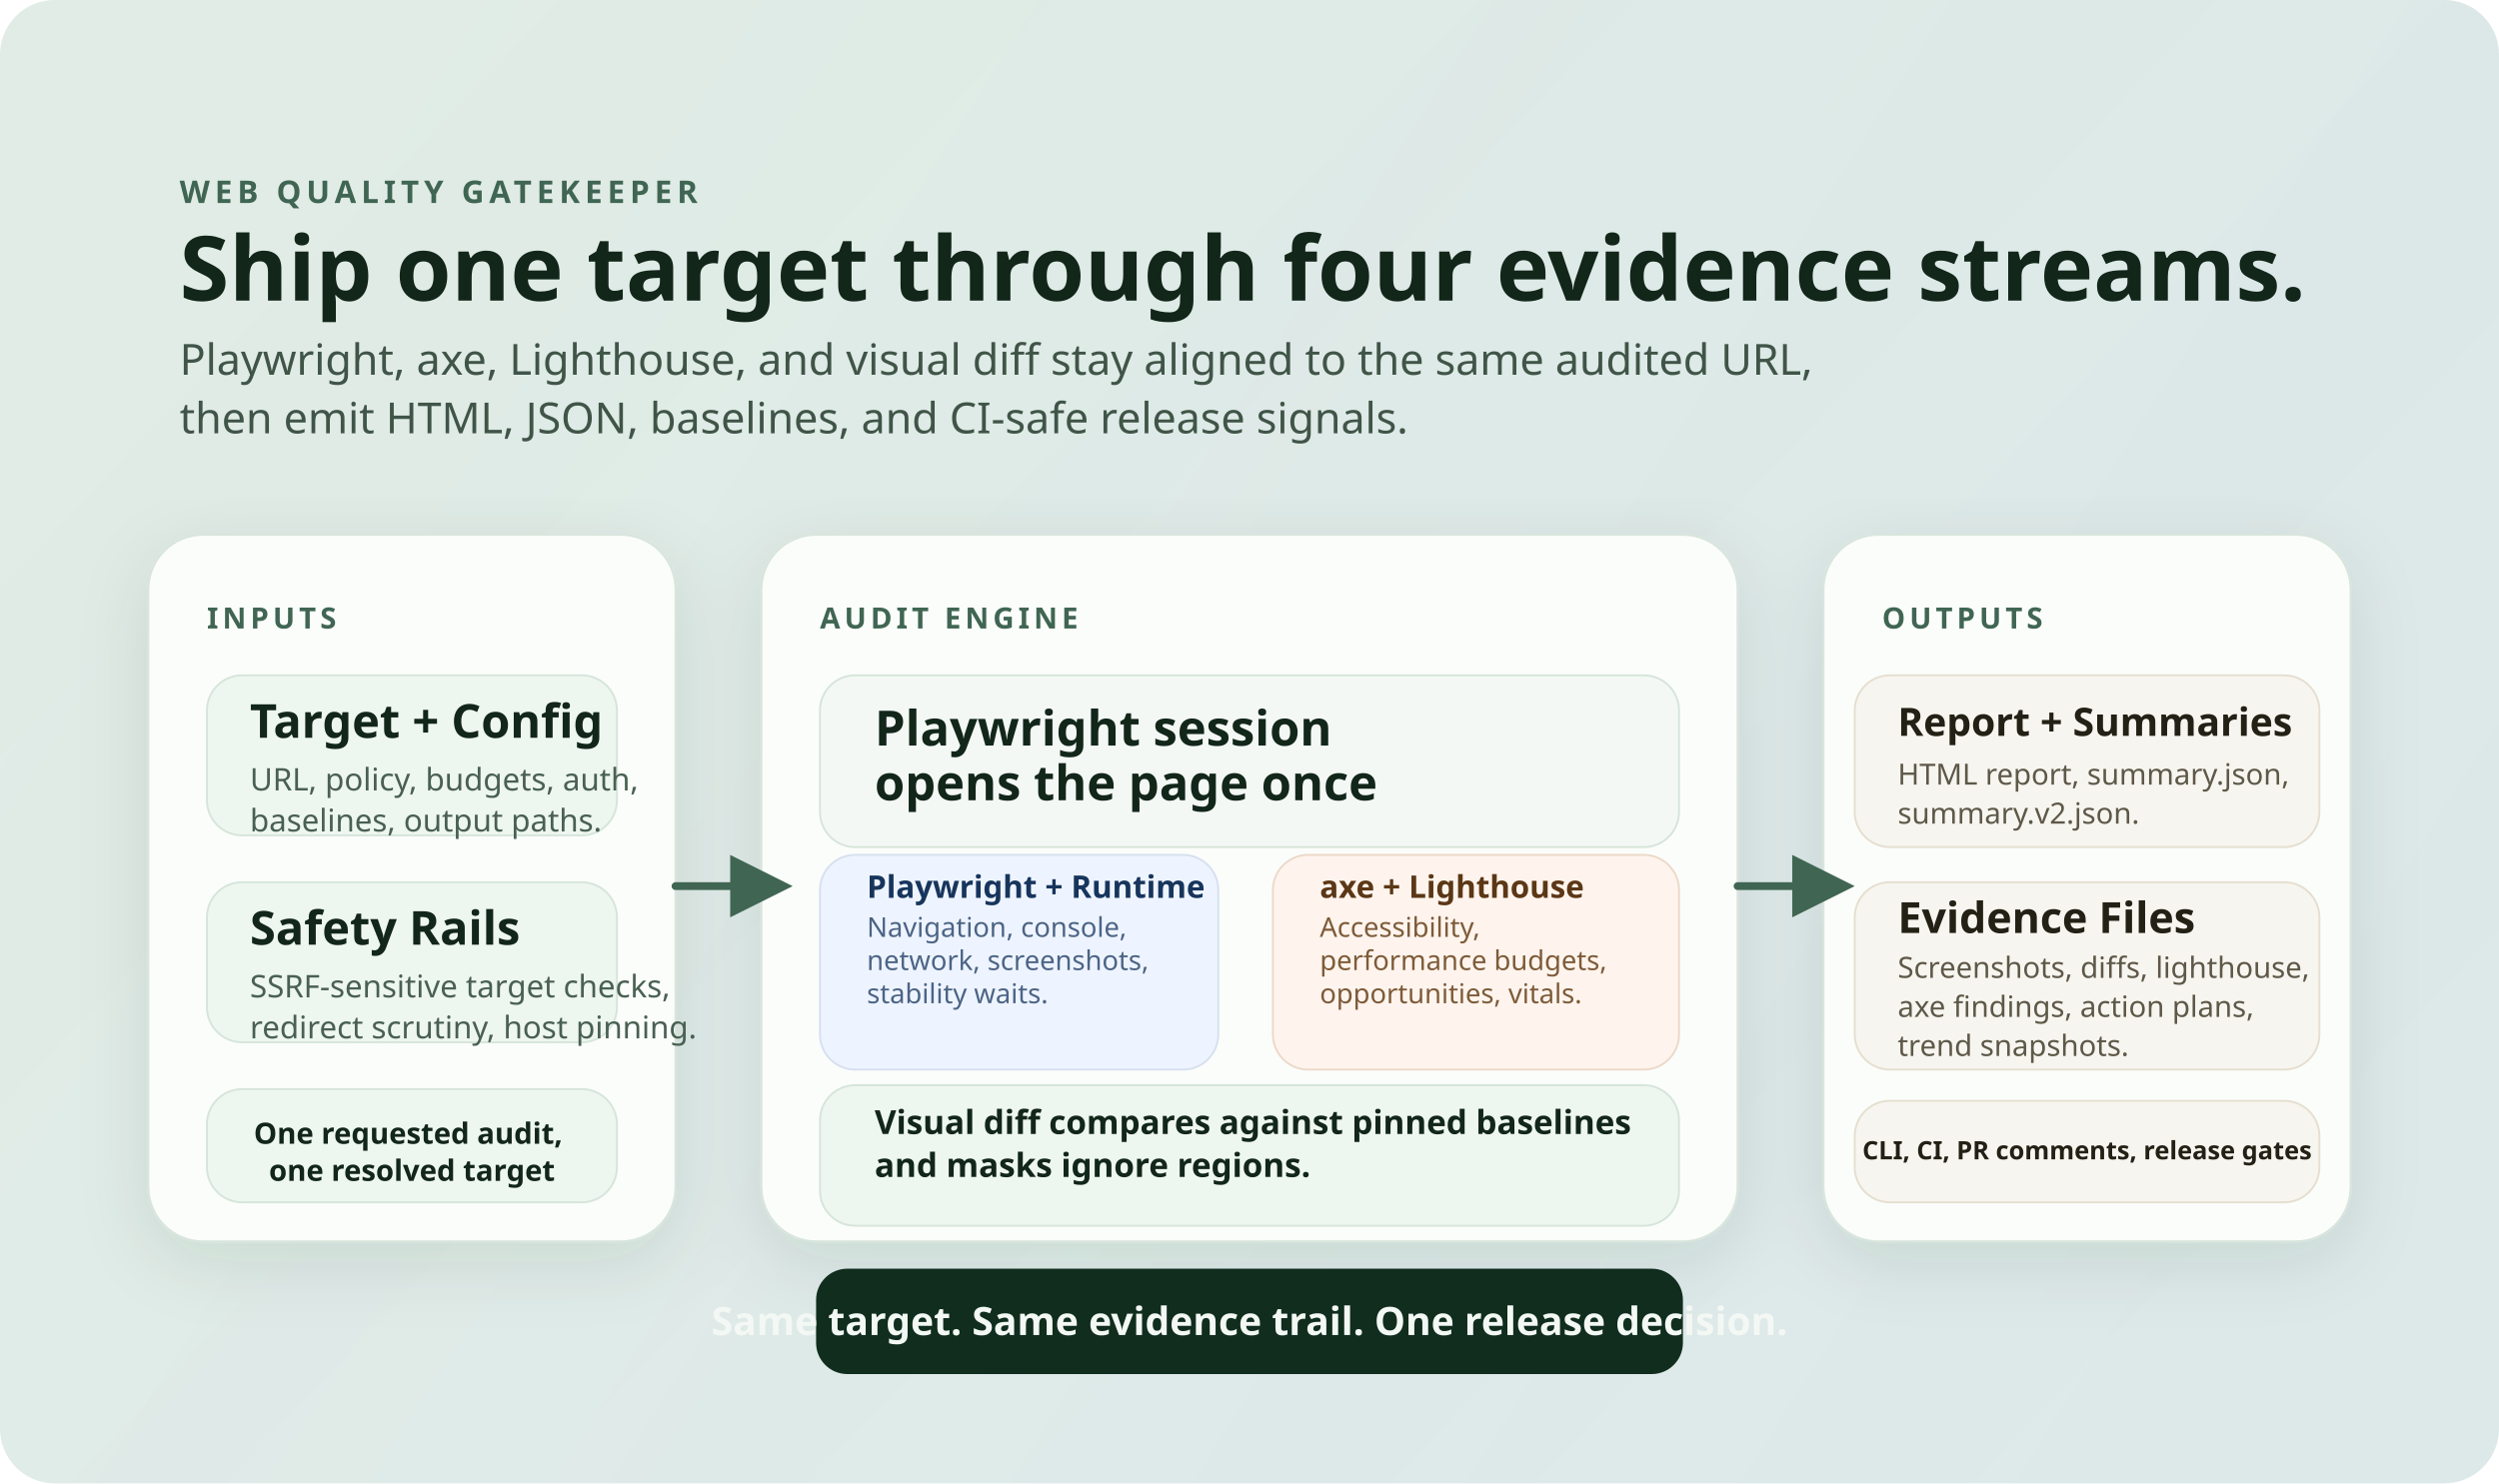
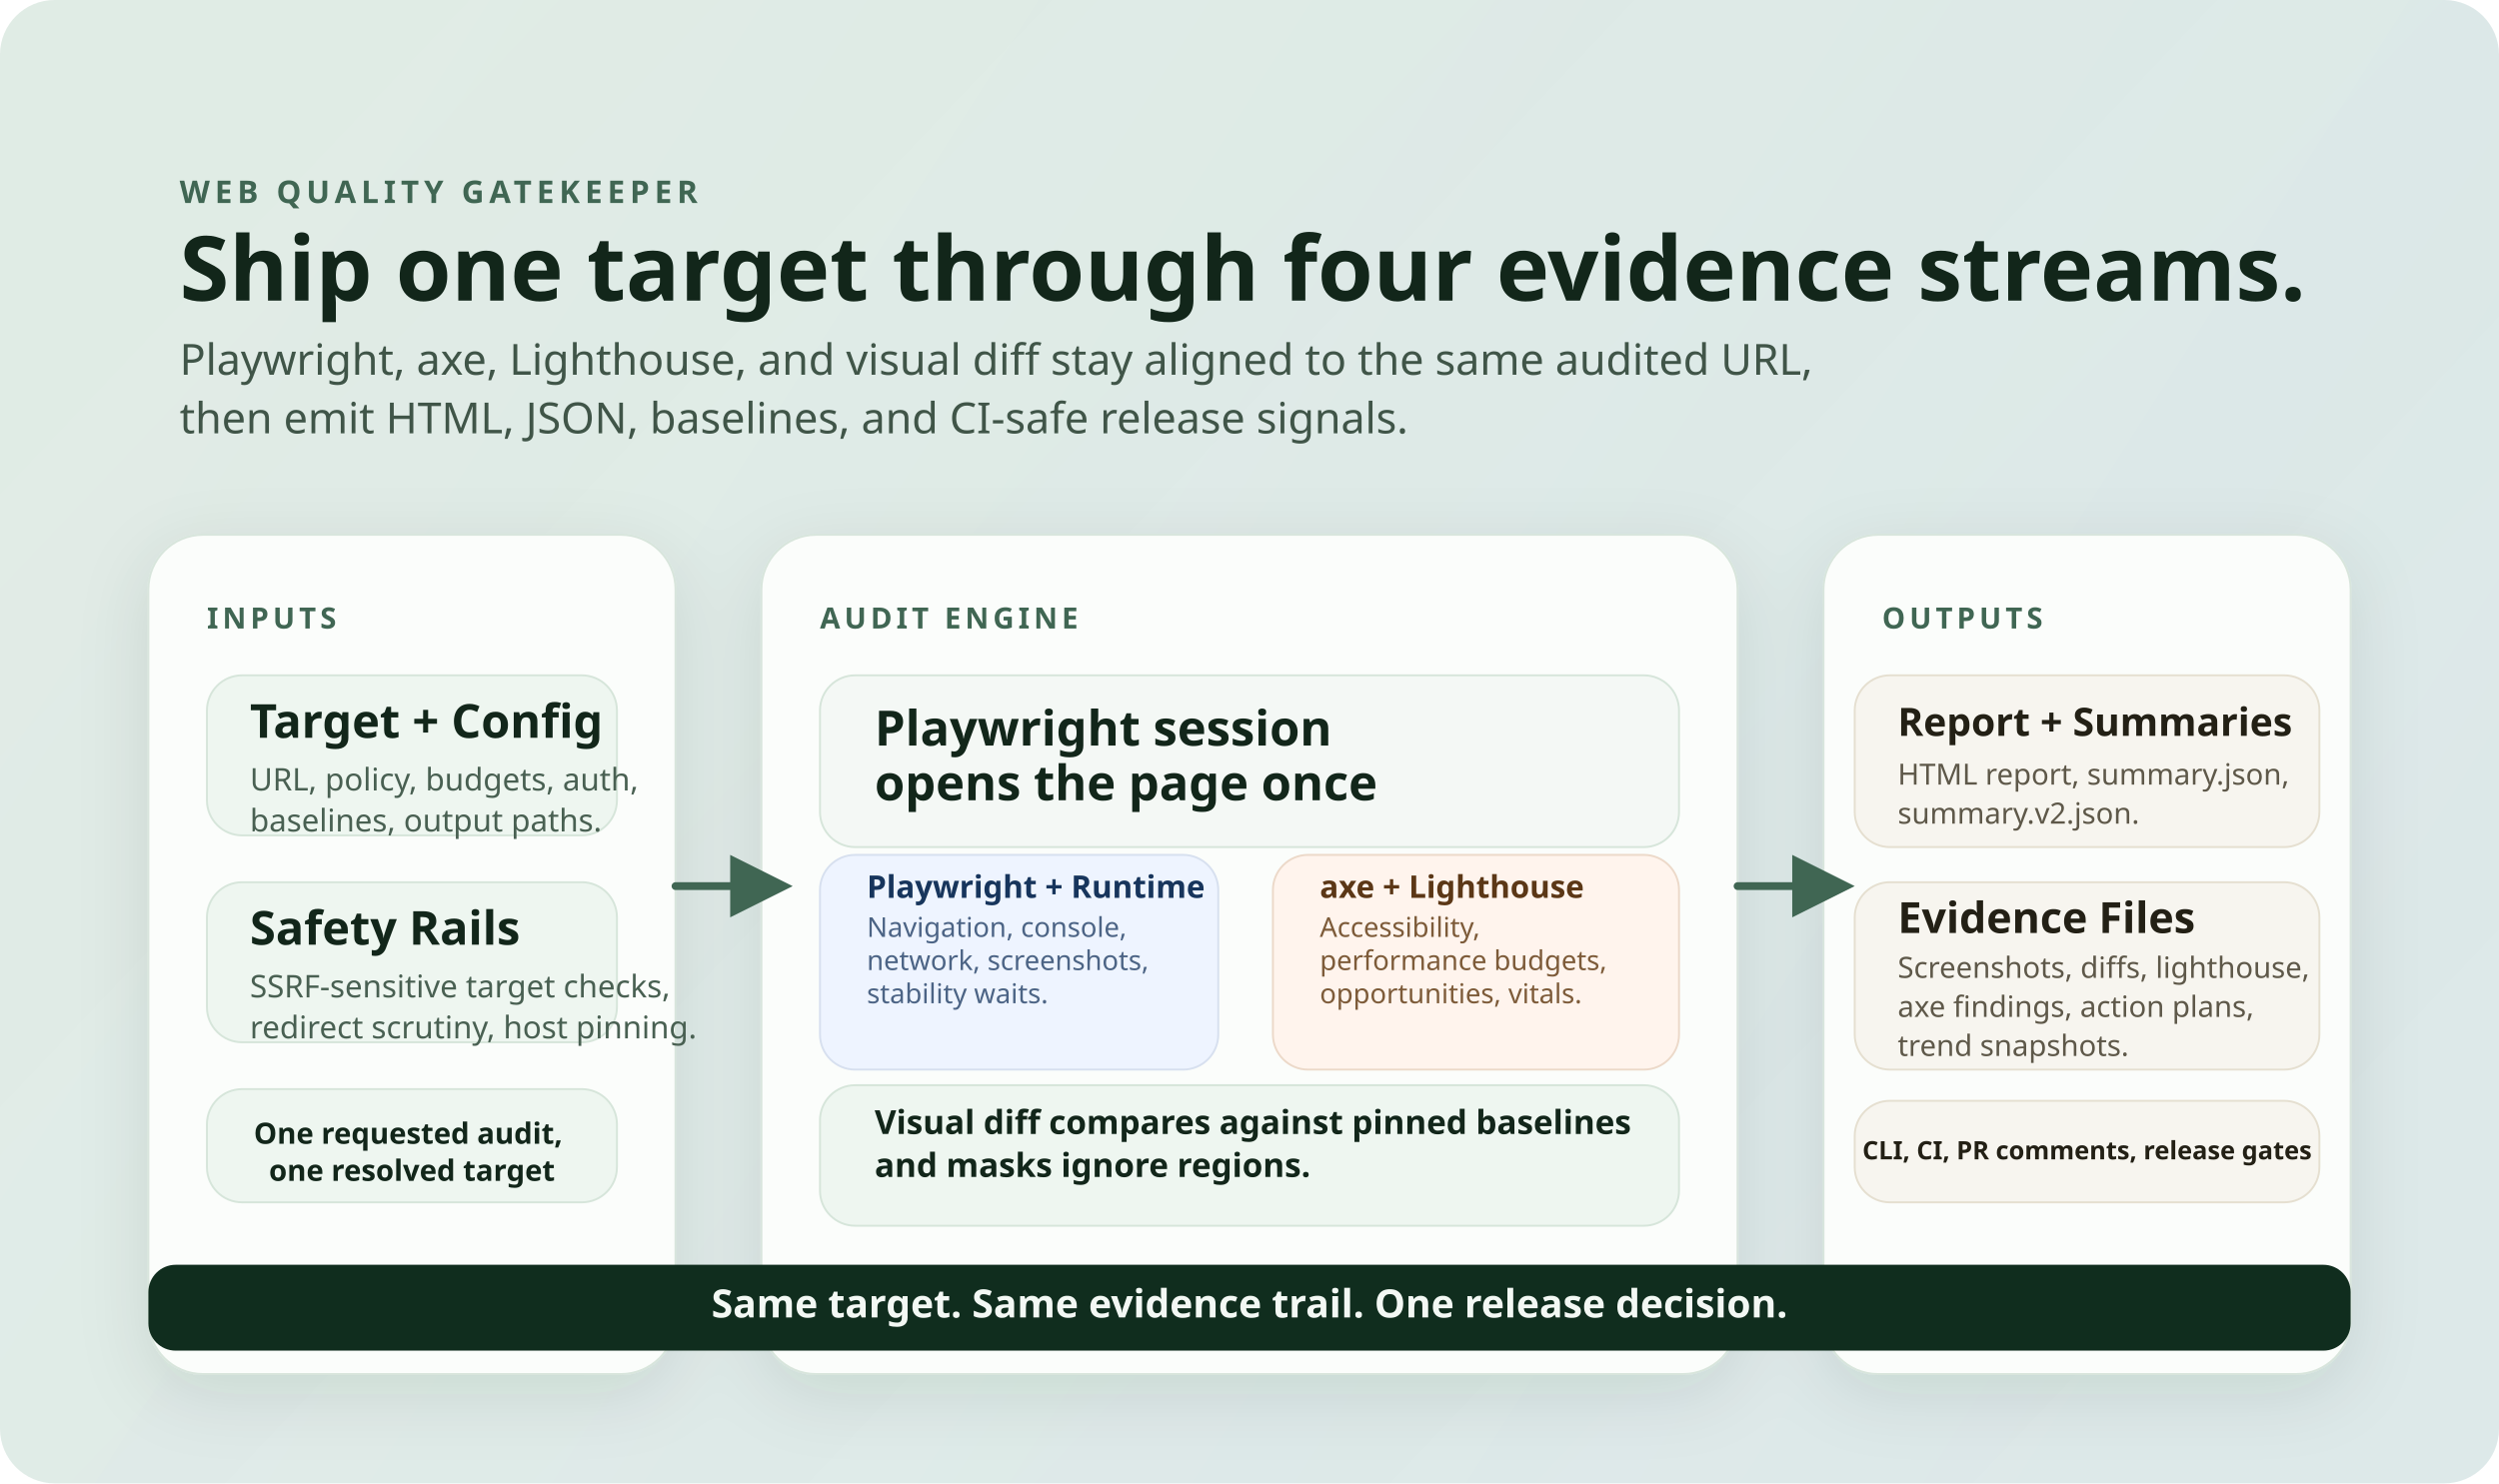
<svg xmlns="http://www.w3.org/2000/svg" viewBox="0 0 1280 760" fill="none">
  <defs>
    <linearGradient id="bg" x1="140" y1="64" x2="1140" y2="700" gradientUnits="userSpaceOnUse">
      <stop offset="0" stop-color="#f7faf7" />
      <stop offset="1" stop-color="#edf4ef" />
    </linearGradient>
    <linearGradient id="accent" x1="240" y1="0" x2="1040" y2="760" gradientUnits="userSpaceOnUse">
      <stop offset="0" stop-color="#0f6a44" stop-opacity="0.10" />
      <stop offset="1" stop-color="#215ea6" stop-opacity="0.08" />
    </linearGradient>
    <filter id="shadow" x="-8%" y="-8%" width="116%" height="124%">
      <feDropShadow dx="0" dy="10" stdDeviation="18" flood-color="#183423" flood-opacity="0.10" />
    </filter>
    <marker id="arrow" markerWidth="12" markerHeight="12" refX="6" refY="6" orient="auto-start-reverse">
      <path d="M2 2L10 6L2 10V2Z" fill="#406653" />
    </marker>
  </defs>
  <rect width="1280" height="760" rx="28" fill="url(#bg)" />
  <rect width="1280" height="760" rx="28" fill="url(#accent)" />
  <g font-family="'IBM Plex Sans','Avenir Next','Segoe UI',sans-serif" fill="#12261a">
    <text x="92" y="104" font-size="16" font-weight="700" letter-spacing="0.16em" fill="#406653">WEB QUALITY GATEKEEPER</text>
    <text x="92" y="154" font-size="46" font-weight="700">Ship one target through four evidence streams.</text>
    <text x="92" y="192" font-size="22" fill="#405548">
      Playwright, axe, Lighthouse, and visual diff stay aligned to the same audited URL,
    </text>
    <text x="92" y="222" font-size="22" fill="#405548">
      then emit HTML, JSON, baselines, and CI-safe release signals.
    </text>
  </g>
  <g filter="url(#shadow)">
-     <rect x="76" y="274" width="270" height="362" rx="28" fill="#fbfdfb" stroke="#d8e5dc" />
-     <rect x="390" y="274" width="500" height="362" rx="28" fill="#fbfdfb" stroke="#d8e5dc" />
-     <rect x="934" y="274" width="270" height="362" rx="28" fill="#fbfdfb" stroke="#d8e5dc" />
+     <rect x="76" y="274" width="270" height="430" rx="28" fill="#fbfdfb" stroke="#d8e5dc" />
+     <rect x="390" y="274" width="500" height="430" rx="28" fill="#fbfdfb" stroke="#d8e5dc" />
+     <rect x="934" y="274" width="270" height="430" rx="28" fill="#fbfdfb" stroke="#d8e5dc" />
  </g>
  <g font-family="'IBM Plex Sans','Avenir Next','Segoe UI',sans-serif">
    <text x="106" y="322" font-size="15" font-weight="700" letter-spacing="0.14em" fill="#406653">INPUTS</text>
    <text x="420" y="322" font-size="15" font-weight="700" letter-spacing="0.14em" fill="#406653">AUDIT ENGINE</text>
    <text x="964" y="322" font-size="15" font-weight="700" letter-spacing="0.14em" fill="#406653">OUTPUTS</text>
    <rect x="106" y="346" width="210" height="82" rx="18" fill="#eef6f0" stroke="#d6e5da" />
    <text x="128" y="378" font-size="24" font-weight="700" fill="#12261a">Target + Config</text>
    <text x="128" y="405" font-size="16" fill="#496052">URL, policy, budgets, auth,</text>
    <text x="128" y="426" font-size="16" fill="#496052">baselines, output paths.</text>
    <rect x="106" y="452" width="210" height="82" rx="18" fill="#eef6f0" stroke="#d6e5da" />
    <text x="128" y="484" font-size="24" font-weight="700" fill="#12261a">Safety Rails</text>
    <text x="128" y="511" font-size="16" fill="#496052">SSRF-sensitive target checks,</text>
    <text x="128" y="532" font-size="16" fill="#496052">redirect scrutiny, host pinning.</text>
    <rect x="106" y="558" width="210" height="58" rx="18" fill="#eef6f0" stroke="#d6e5da" />
    <text x="211" y="586" text-anchor="middle" font-size="15" font-weight="700" fill="#12261a">
      <tspan x="211" dy="0">One requested audit,</tspan>
      <tspan x="211" dy="19">one resolved target</tspan>
    </text>
    <rect x="420" y="346" width="440" height="88" rx="18" fill="#f4f8f5" stroke="#d6e5da" />
    <text x="448" y="382" font-size="25" font-weight="700" fill="#12261a">
      <tspan x="448" dy="0">Playwright session</tspan>
      <tspan x="448" dy="28">opens the page once</tspan>
    </text>
    <rect x="420" y="438" width="204" height="110" rx="18" fill="#eef4ff" stroke="#d7e0ef" />
    <text x="444" y="460" font-size="16" font-weight="700" fill="#17355c">Playwright + Runtime</text>
    <text x="444" y="480" font-size="14" fill="#4c6485">Navigation, console,</text>
    <text x="444" y="497" font-size="14" fill="#4c6485">network, screenshots,</text>
    <text x="444" y="514" font-size="14" fill="#4c6485">stability waits.</text>
    <rect x="652" y="438" width="208" height="110" rx="18" fill="#fff4ed" stroke="#ecd9c9" />
    <text x="676" y="460" font-size="16" font-weight="700" fill="#5b3716">axe + Lighthouse</text>
    <text x="676" y="480" font-size="14" fill="#7d5b39">Accessibility,</text>
    <text x="676" y="497" font-size="14" fill="#7d5b39">performance budgets,</text>
    <text x="676" y="514" font-size="14" fill="#7d5b39">opportunities, vitals.</text>
    <rect x="420" y="556" width="440" height="72" rx="18" fill="#eef6f0" stroke="#d6e5da" />
    <text x="448" y="581" font-size="17" font-weight="700" fill="#12261a">Visual diff compares against pinned baselines</text>
    <text x="448" y="603" font-size="17" font-weight="700" fill="#12261a">and masks ignore regions.</text>
    <rect x="950" y="346" width="238" height="88" rx="18" fill="#f7f5ef" stroke="#e5dfd0" />
    <text x="972" y="377" font-size="20" font-weight="700" fill="#232015">Report + Summaries</text>
    <text x="972" y="402" font-size="15" fill="#5e5849">HTML report, summary.json,</text>
    <text x="972" y="422" font-size="15" fill="#5e5849">summary.v2.json.</text>
    <rect x="950" y="452" width="238" height="96" rx="18" fill="#f7f5ef" stroke="#e5dfd0" />
    <text x="972" y="478" font-size="22" font-weight="700" fill="#232015">Evidence Files</text>
    <text x="972" y="501" font-size="15" fill="#5e5849">Screenshots, diffs, lighthouse,</text>
    <text x="972" y="521" font-size="15" fill="#5e5849">axe findings, action plans,</text>
    <text x="972" y="541" font-size="15" fill="#5e5849">trend snapshots.</text>
    <rect x="950" y="564" width="238" height="52" rx="18" fill="#f7f5ef" stroke="#e5dfd0" />
    <text x="1069" y="594" text-anchor="middle" font-size="13" font-weight="700" fill="#232015">
      CLI, CI, PR comments, release gates
    </text>
  </g>
  <g stroke="#406653" stroke-width="4" stroke-linecap="round" marker-end="url(#arrow)">
    <path d="M346 454H390" />
    <path d="M890 454H934" />
  </g>
  <g font-family="'IBM Plex Sans','Avenir Next','Segoe UI',sans-serif">
-     <rect x="418" y="650" width="444" height="54" rx="16" fill="#102d1e" />
-     <text x="640" y="684" text-anchor="middle" font-size="20" font-weight="700" fill="#f3f8f4">
-       Same target. Same evidence trail. One release decision.
-     </text>
+     <rect x="76" y="648" width="1128" height="44" rx="14" fill="#102d1e" />
+     <text x="640" y="675" text-anchor="middle" font-size="20" font-weight="700" fill="#f3f8f4">Same target. Same evidence trail. One release decision.</text>
  </g>
</svg>
